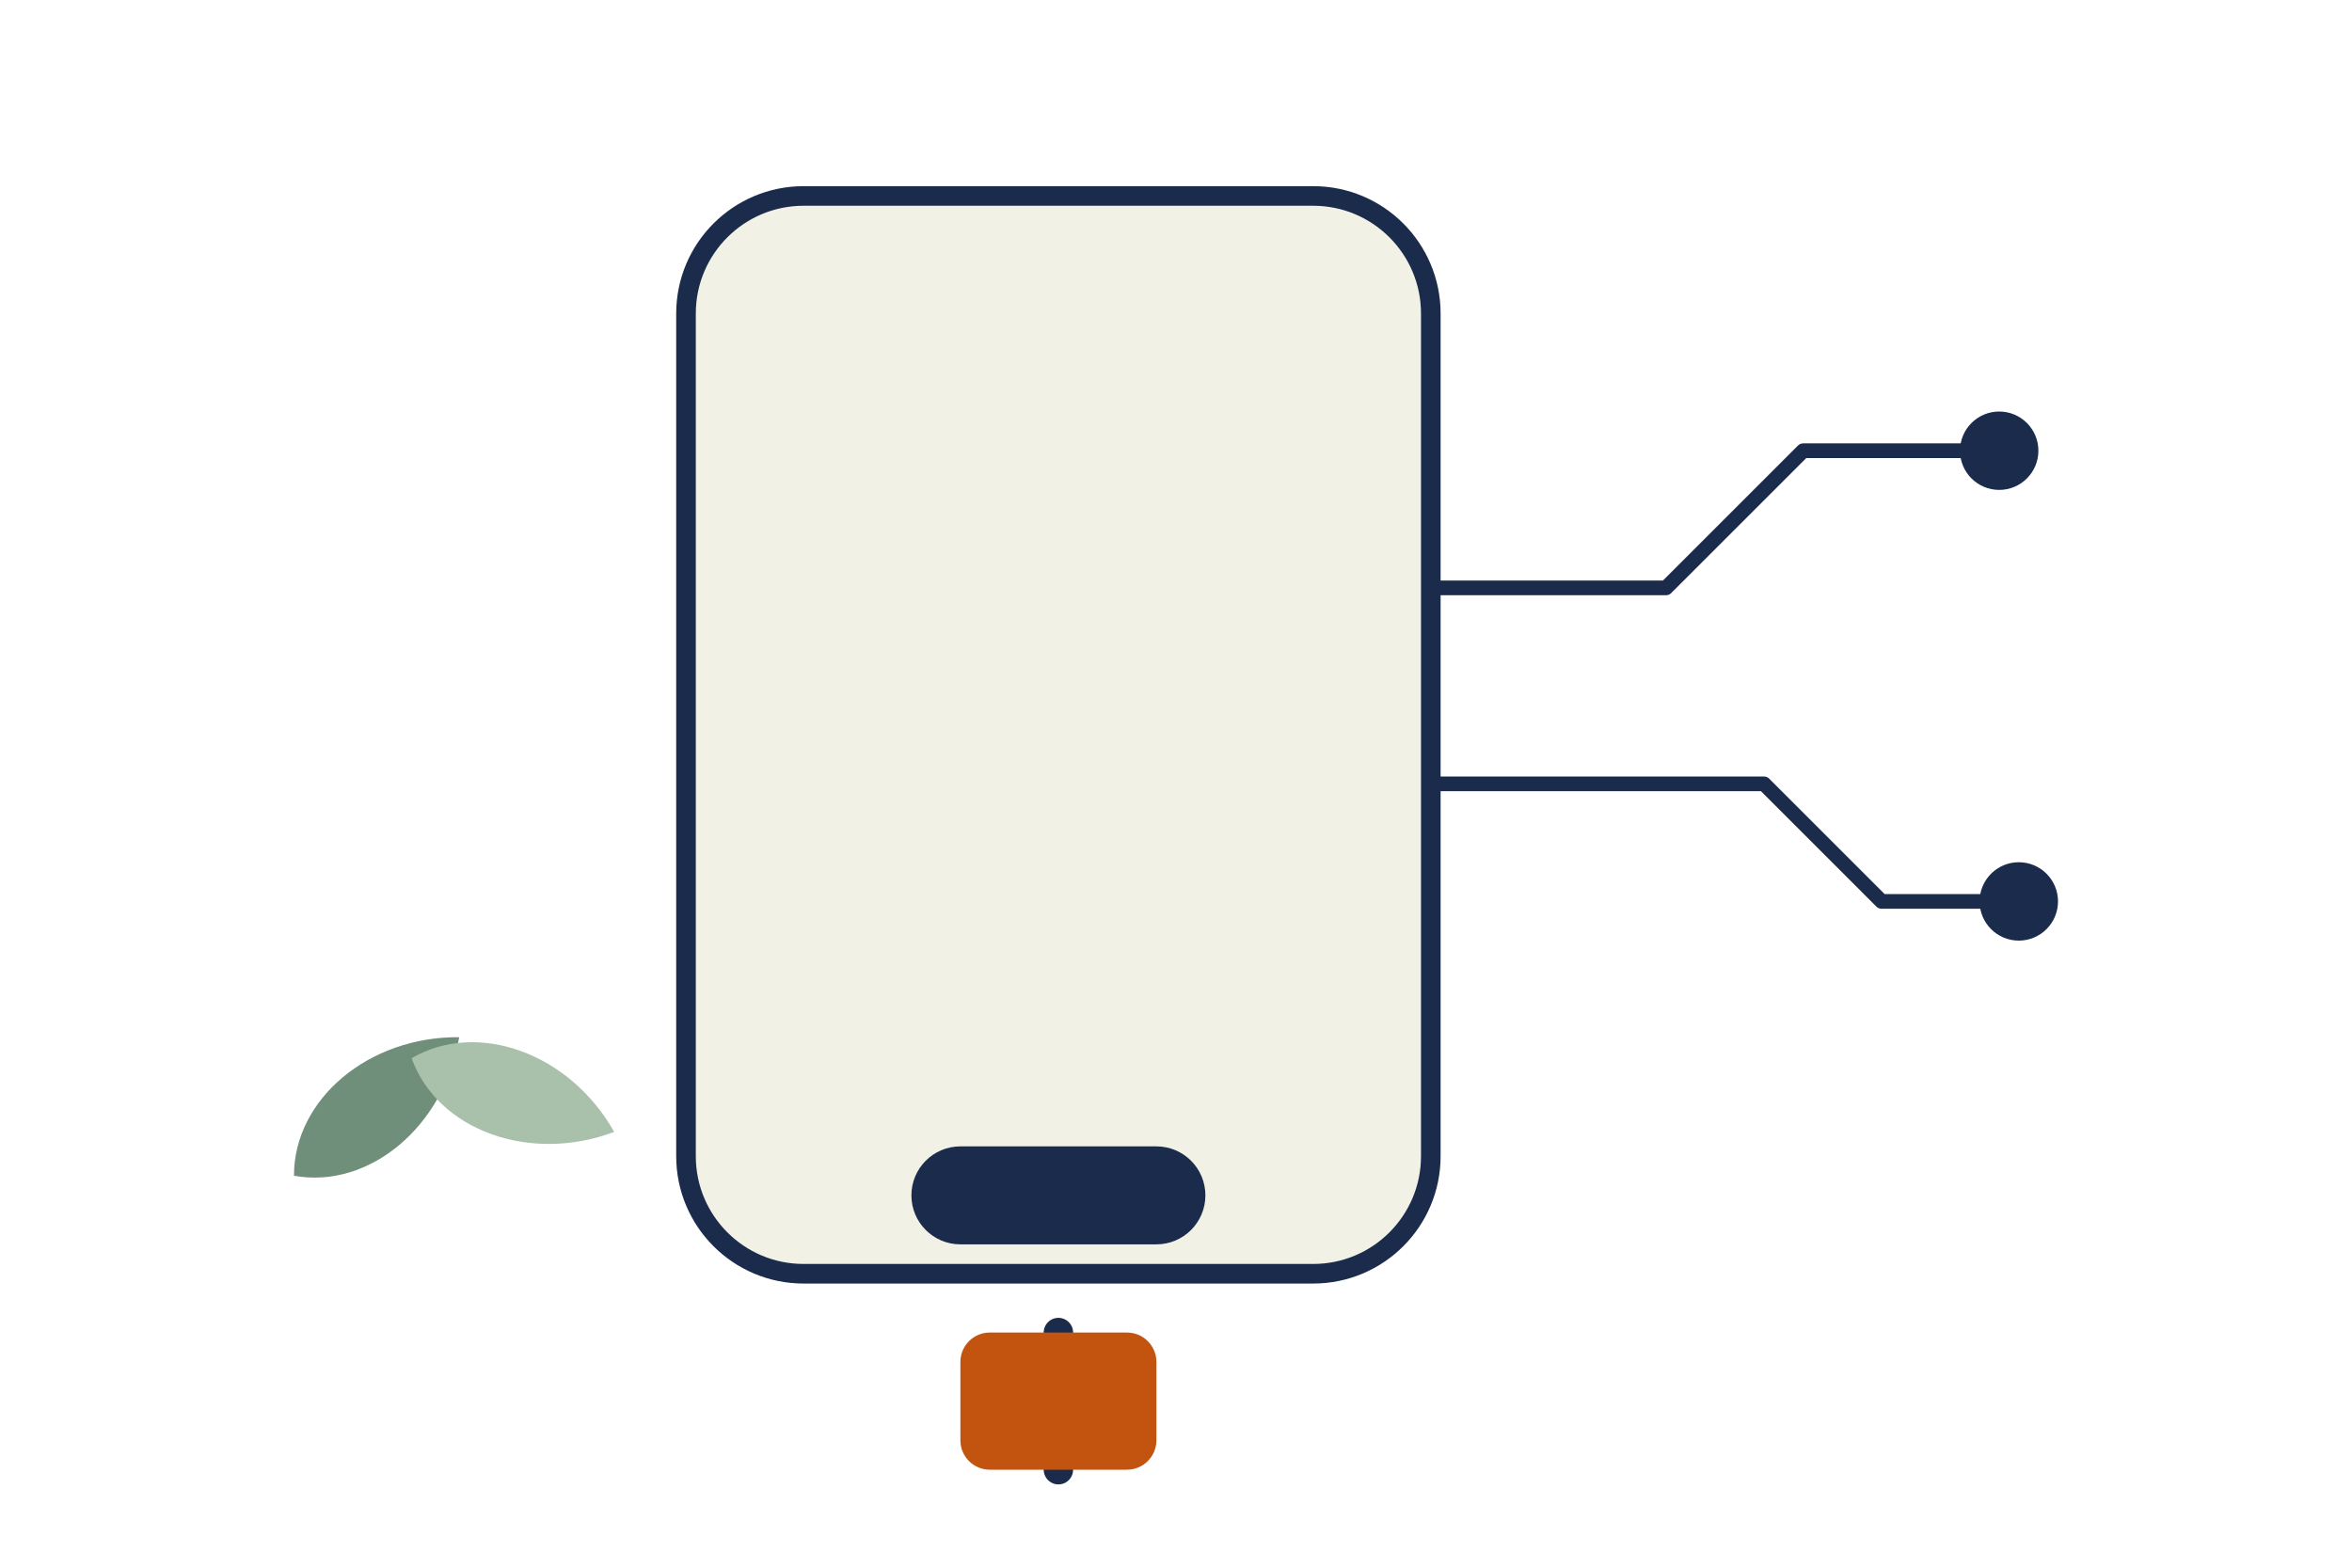
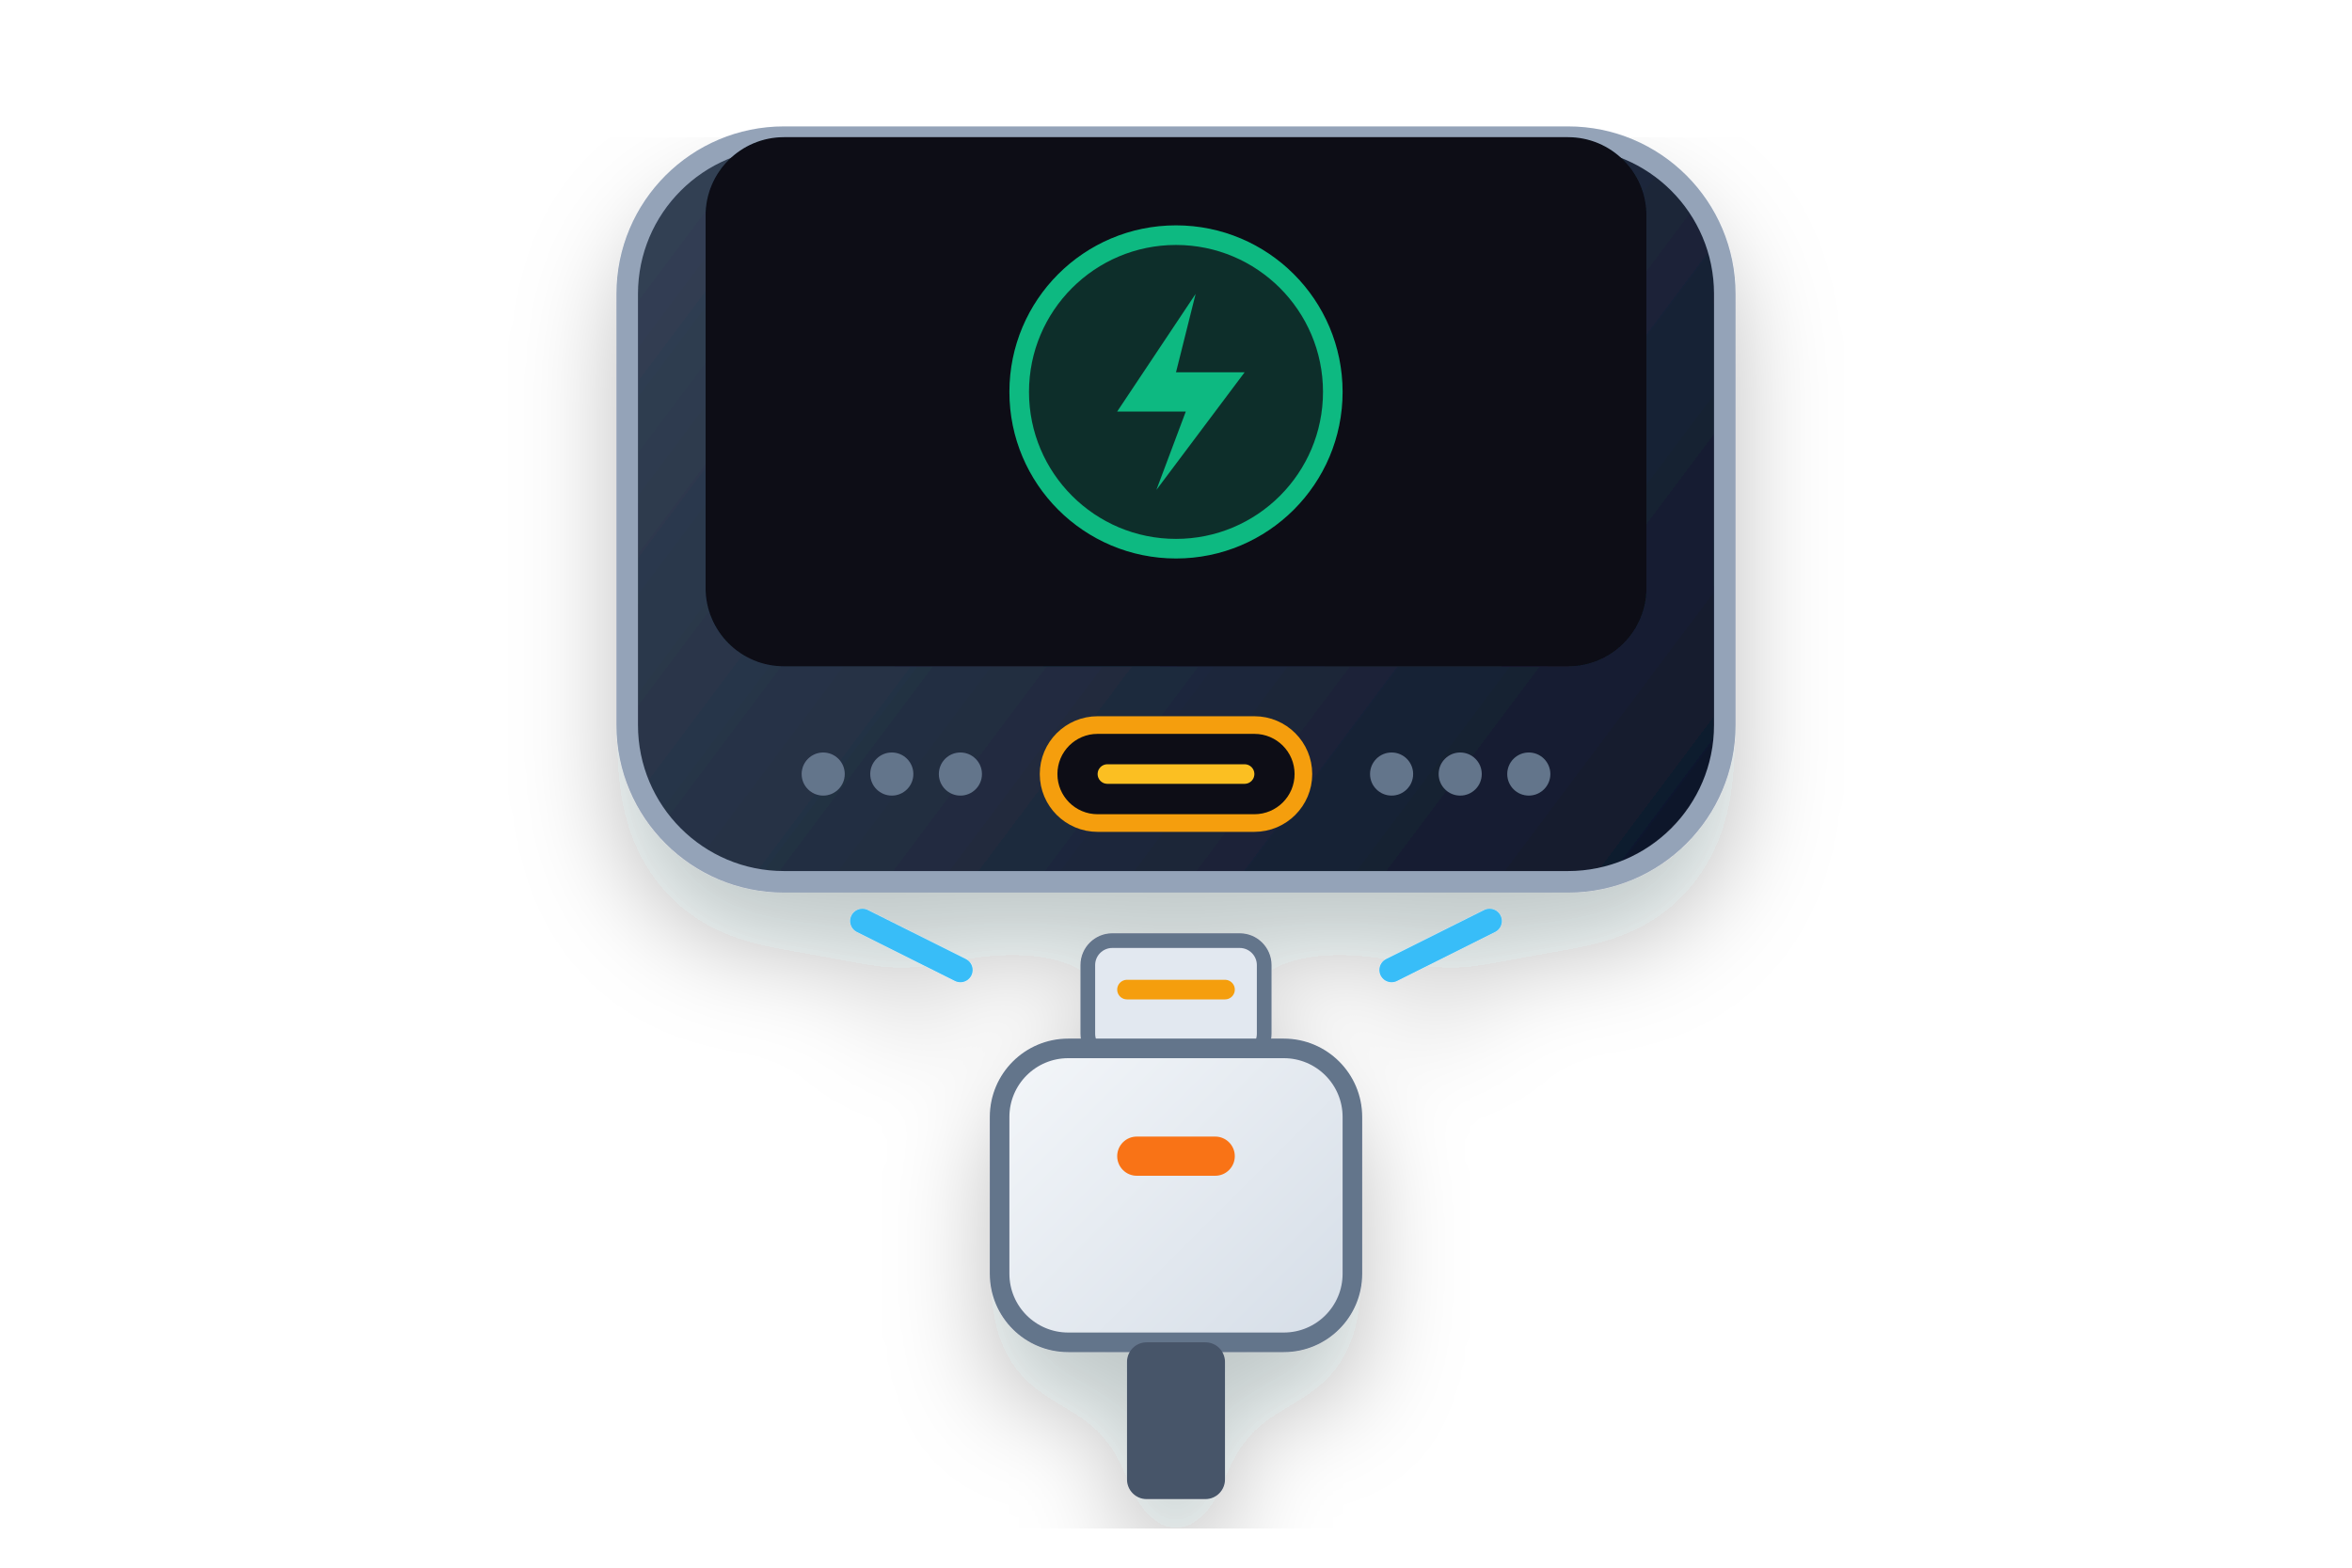
- <svg xmlns="http://www.w3.org/2000/svg" viewBox="0 0 240 160" fill="none" stroke="#1b2b4b" stroke-width="2" stroke-linecap="round" stroke-linejoin="round">
+ <svg xmlns="http://www.w3.org/2000/svg" viewBox="0 0 240 160" fill="none">
  <defs>
-     <path id="lf" d="M0 0C5-6 15-6 22 0 15 6 5 6 0 0Z" />
+     <filter id="ppShadow" x="20" y="8" width="200" height="148" filterUnits="userSpaceOnUse">
+       <feDropShadow dx="0" dy="6" stdDeviation="5" flood-color="#0f172a" flood-opacity="0.25" />
+     </filter>
+     <linearGradient id="phoneBottom" x1="68" y1="14" x2="172" y2="92" gradientUnits="userSpaceOnUse">
+       <stop offset="0" stop-color="#334155" />
+       <stop offset="1" stop-color="#0f172a" />
+     </linearGradient>
+     <linearGradient id="usbcPlug" x1="96" y1="104" x2="144" y2="152" gradientUnits="userSpaceOnUse">
+       <stop offset="0" stop-color="#f8fafc" />
+       <stop offset="1" stop-color="#cbd5e1" />
+     </linearGradient>
  </defs>
-   <rect x="70" y="20" width="76" height="110" rx="12" fill="#f2f1e6" />
-   <rect x="94" y="118" width="28" height="8" rx="4" fill="#1b2b4b" />
-   <path d="M108 150v-14" stroke-width="3" />
-   <rect x="98" y="136" width="20" height="14" rx="3" fill="#c2540f" stroke="none" />
-   <path d="M146 60h24l14-14h20M146 80h34l12 12h14" stroke-width="1.5" />
-   <circle cx="204" cy="46" r="3" fill="#1b2b4b" />
-   <circle cx="206" cy="92" r="3" fill="#1b2b4b" />
-   <use href="#lf" transform="translate(30 120) rotate(-40)" fill="#6f8f7a" stroke="none" />
-   <use href="#lf" transform="translate(42 108) rotate(20)" fill="#a9c1ab" stroke="none" />
+   <g filter="url(#ppShadow)">
+     <rect x="64" y="14" width="112" height="76" rx="16" fill="url(#phoneBottom)" stroke="#94a3b8" stroke-width="2.2" />
+     <rect x="72" y="14" width="96" height="54" rx="8" fill="#090d16" />
+     <circle cx="120" cy="40" r="16" fill="#10b981" fill-opacity="0.2" stroke="#10b981" stroke-width="2" />
+     <path d="M122 30L114 42H121L118 50L127 38H120L122 30Z" fill="#10b981" />
+     <circle cx="84" cy="79" r="2.2" fill="#64748b" />
+     <circle cx="91" cy="79" r="2.2" fill="#64748b" />
+     <circle cx="98" cy="79" r="2.2" fill="#64748b" />
+     <rect x="107" y="74" width="26" height="10" rx="5" fill="#090d16" stroke="#f59e0b" stroke-width="1.8" />
+     <rect x="112" y="78" width="16" height="2" rx="1" fill="#fbbf24" />
+     <circle cx="142" cy="79" r="2.2" fill="#64748b" />
+     <circle cx="149" cy="79" r="2.2" fill="#64748b" />
+     <circle cx="156" cy="79" r="2.2" fill="#64748b" />
+     <rect x="111" y="96" width="18" height="12" rx="2.5" fill="#e2e8f0" stroke="#64748b" stroke-width="1.5" />
+     <path d="M115 101H125" stroke="#f59e0b" stroke-width="2" stroke-linecap="round" />
+     <rect x="102" y="107" width="36" height="30" rx="7" fill="url(#usbcPlug)" stroke="#64748b" stroke-width="2" />
+     <rect x="114" y="116" width="12" height="4" rx="2" fill="#f97316" />
+     <rect x="115" y="137" width="10" height="16" rx="2" fill="#475569" />
+     <path d="M88 94L98 99" stroke="#38bdf8" stroke-width="2.5" stroke-linecap="round" />
+     <path d="M152 94L142 99" stroke="#38bdf8" stroke-width="2.5" stroke-linecap="round" />
+   </g>
</svg>
